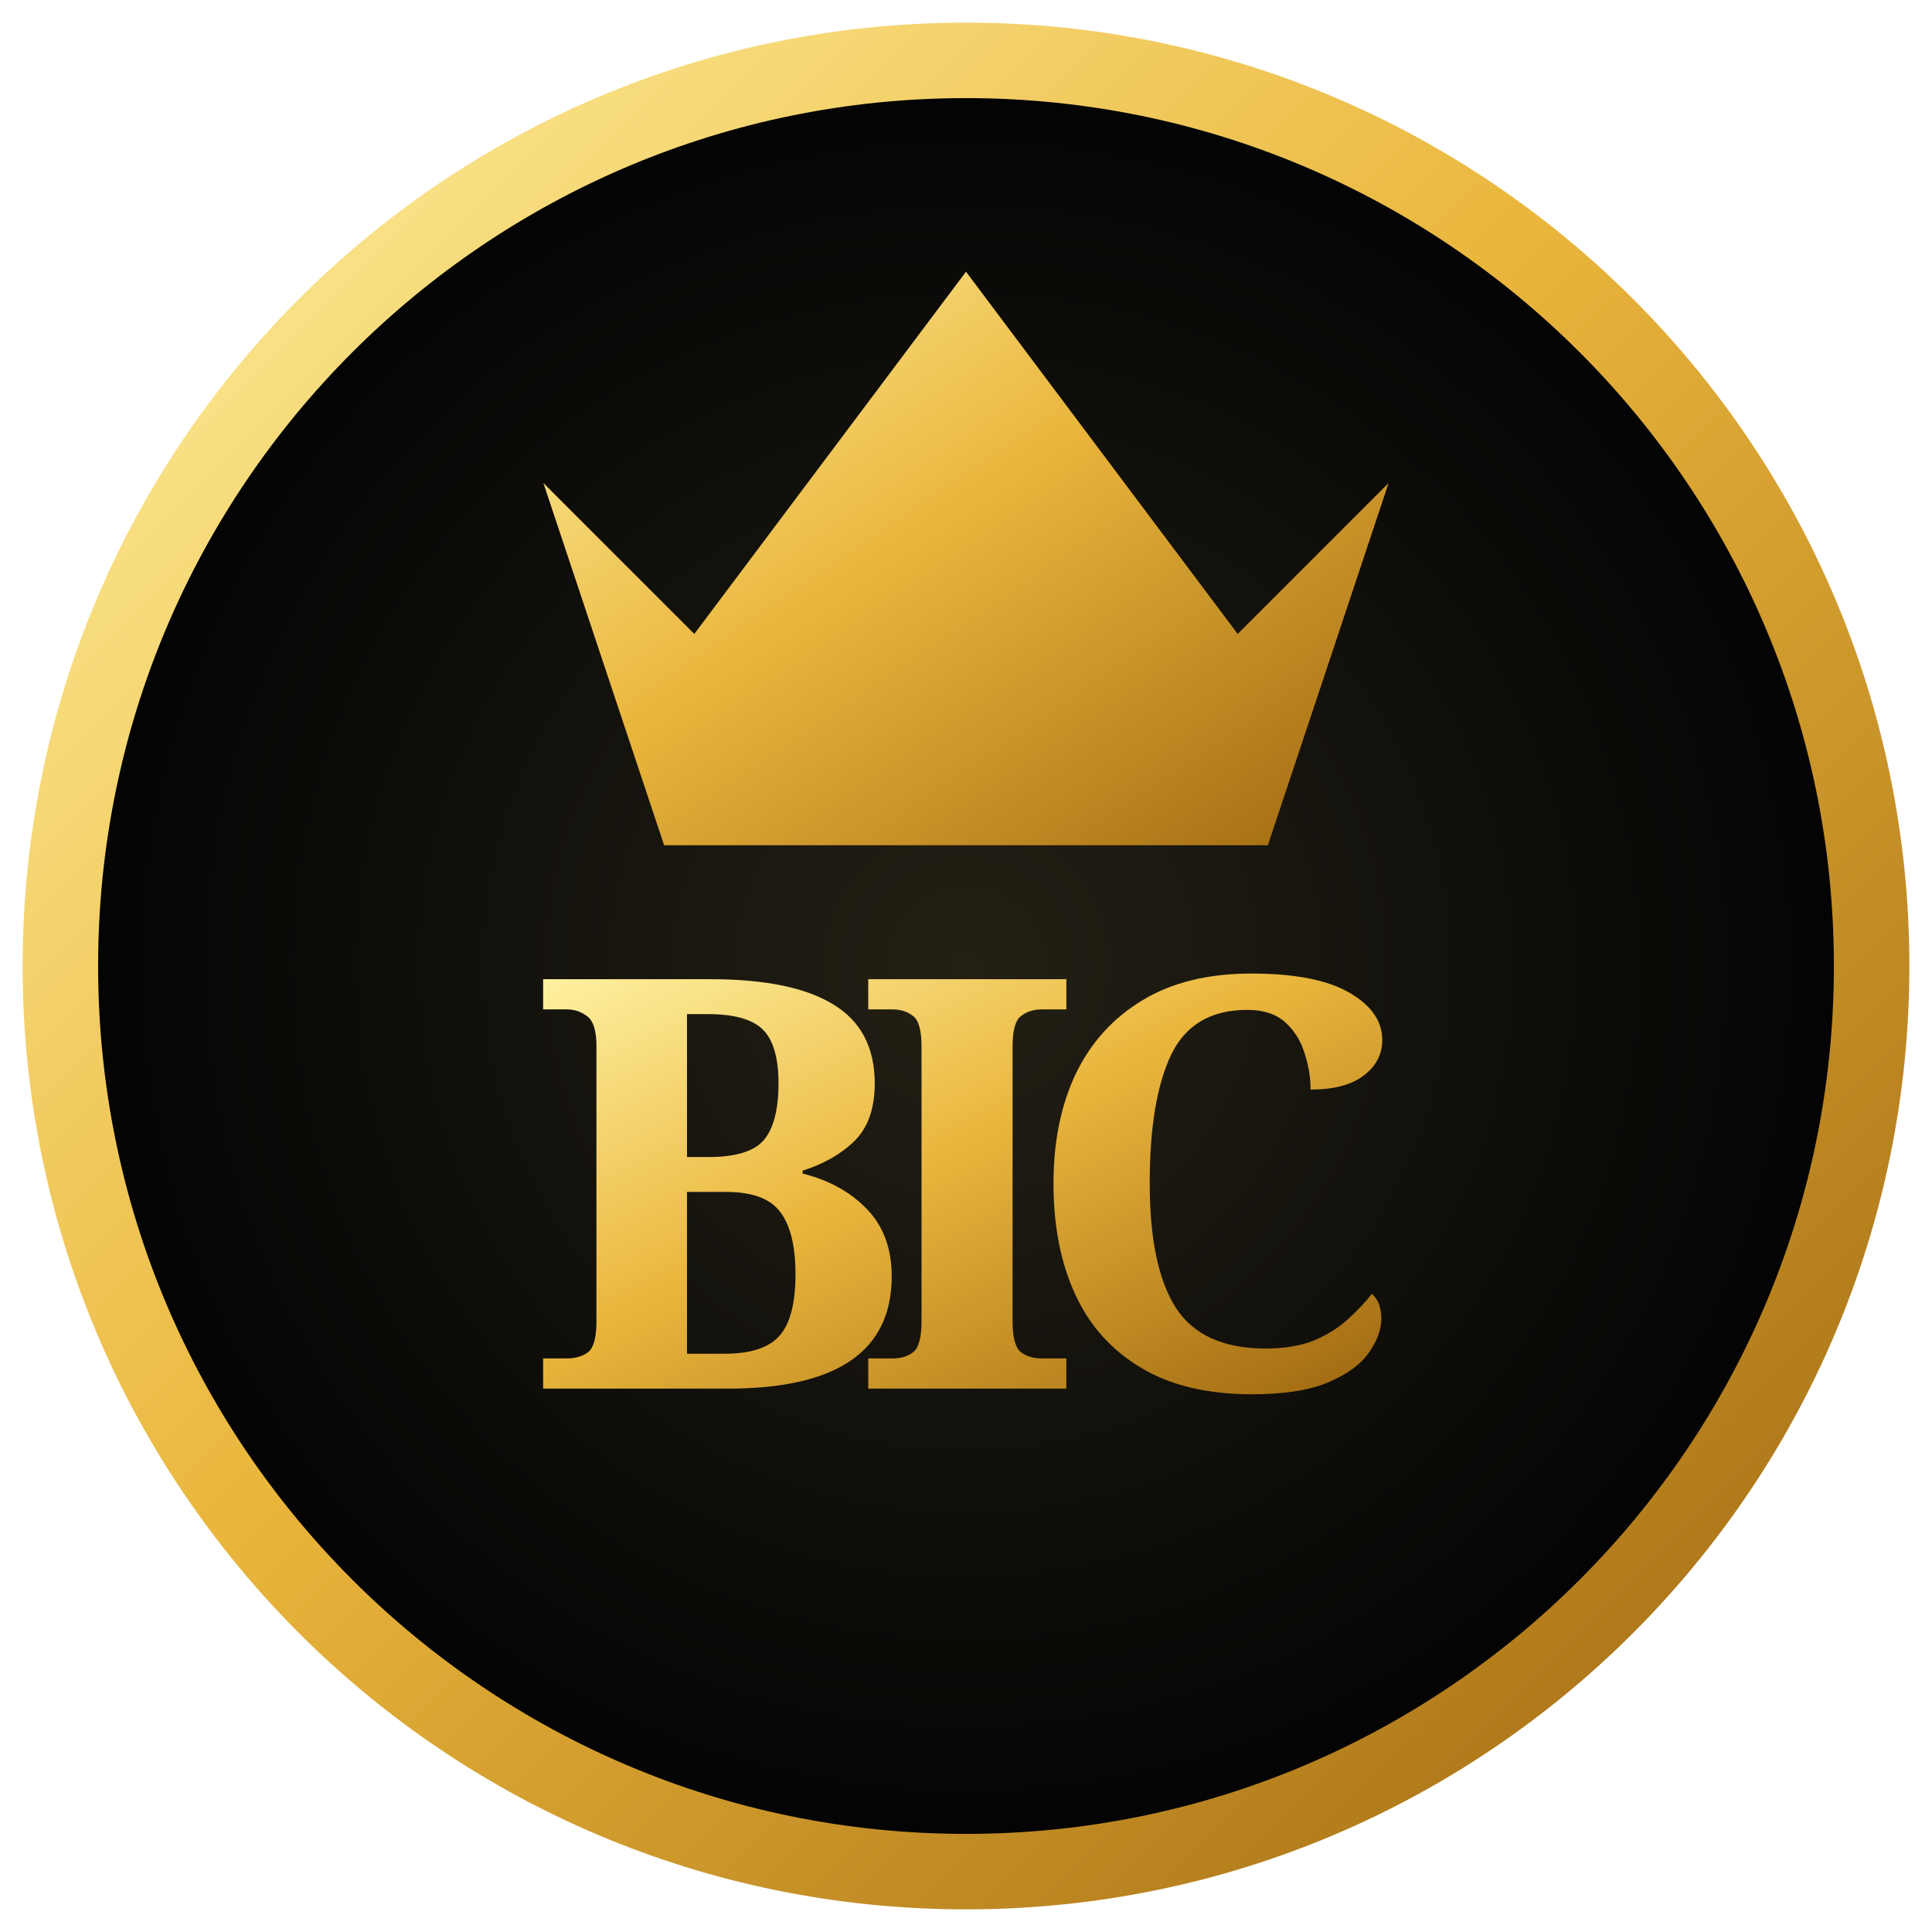
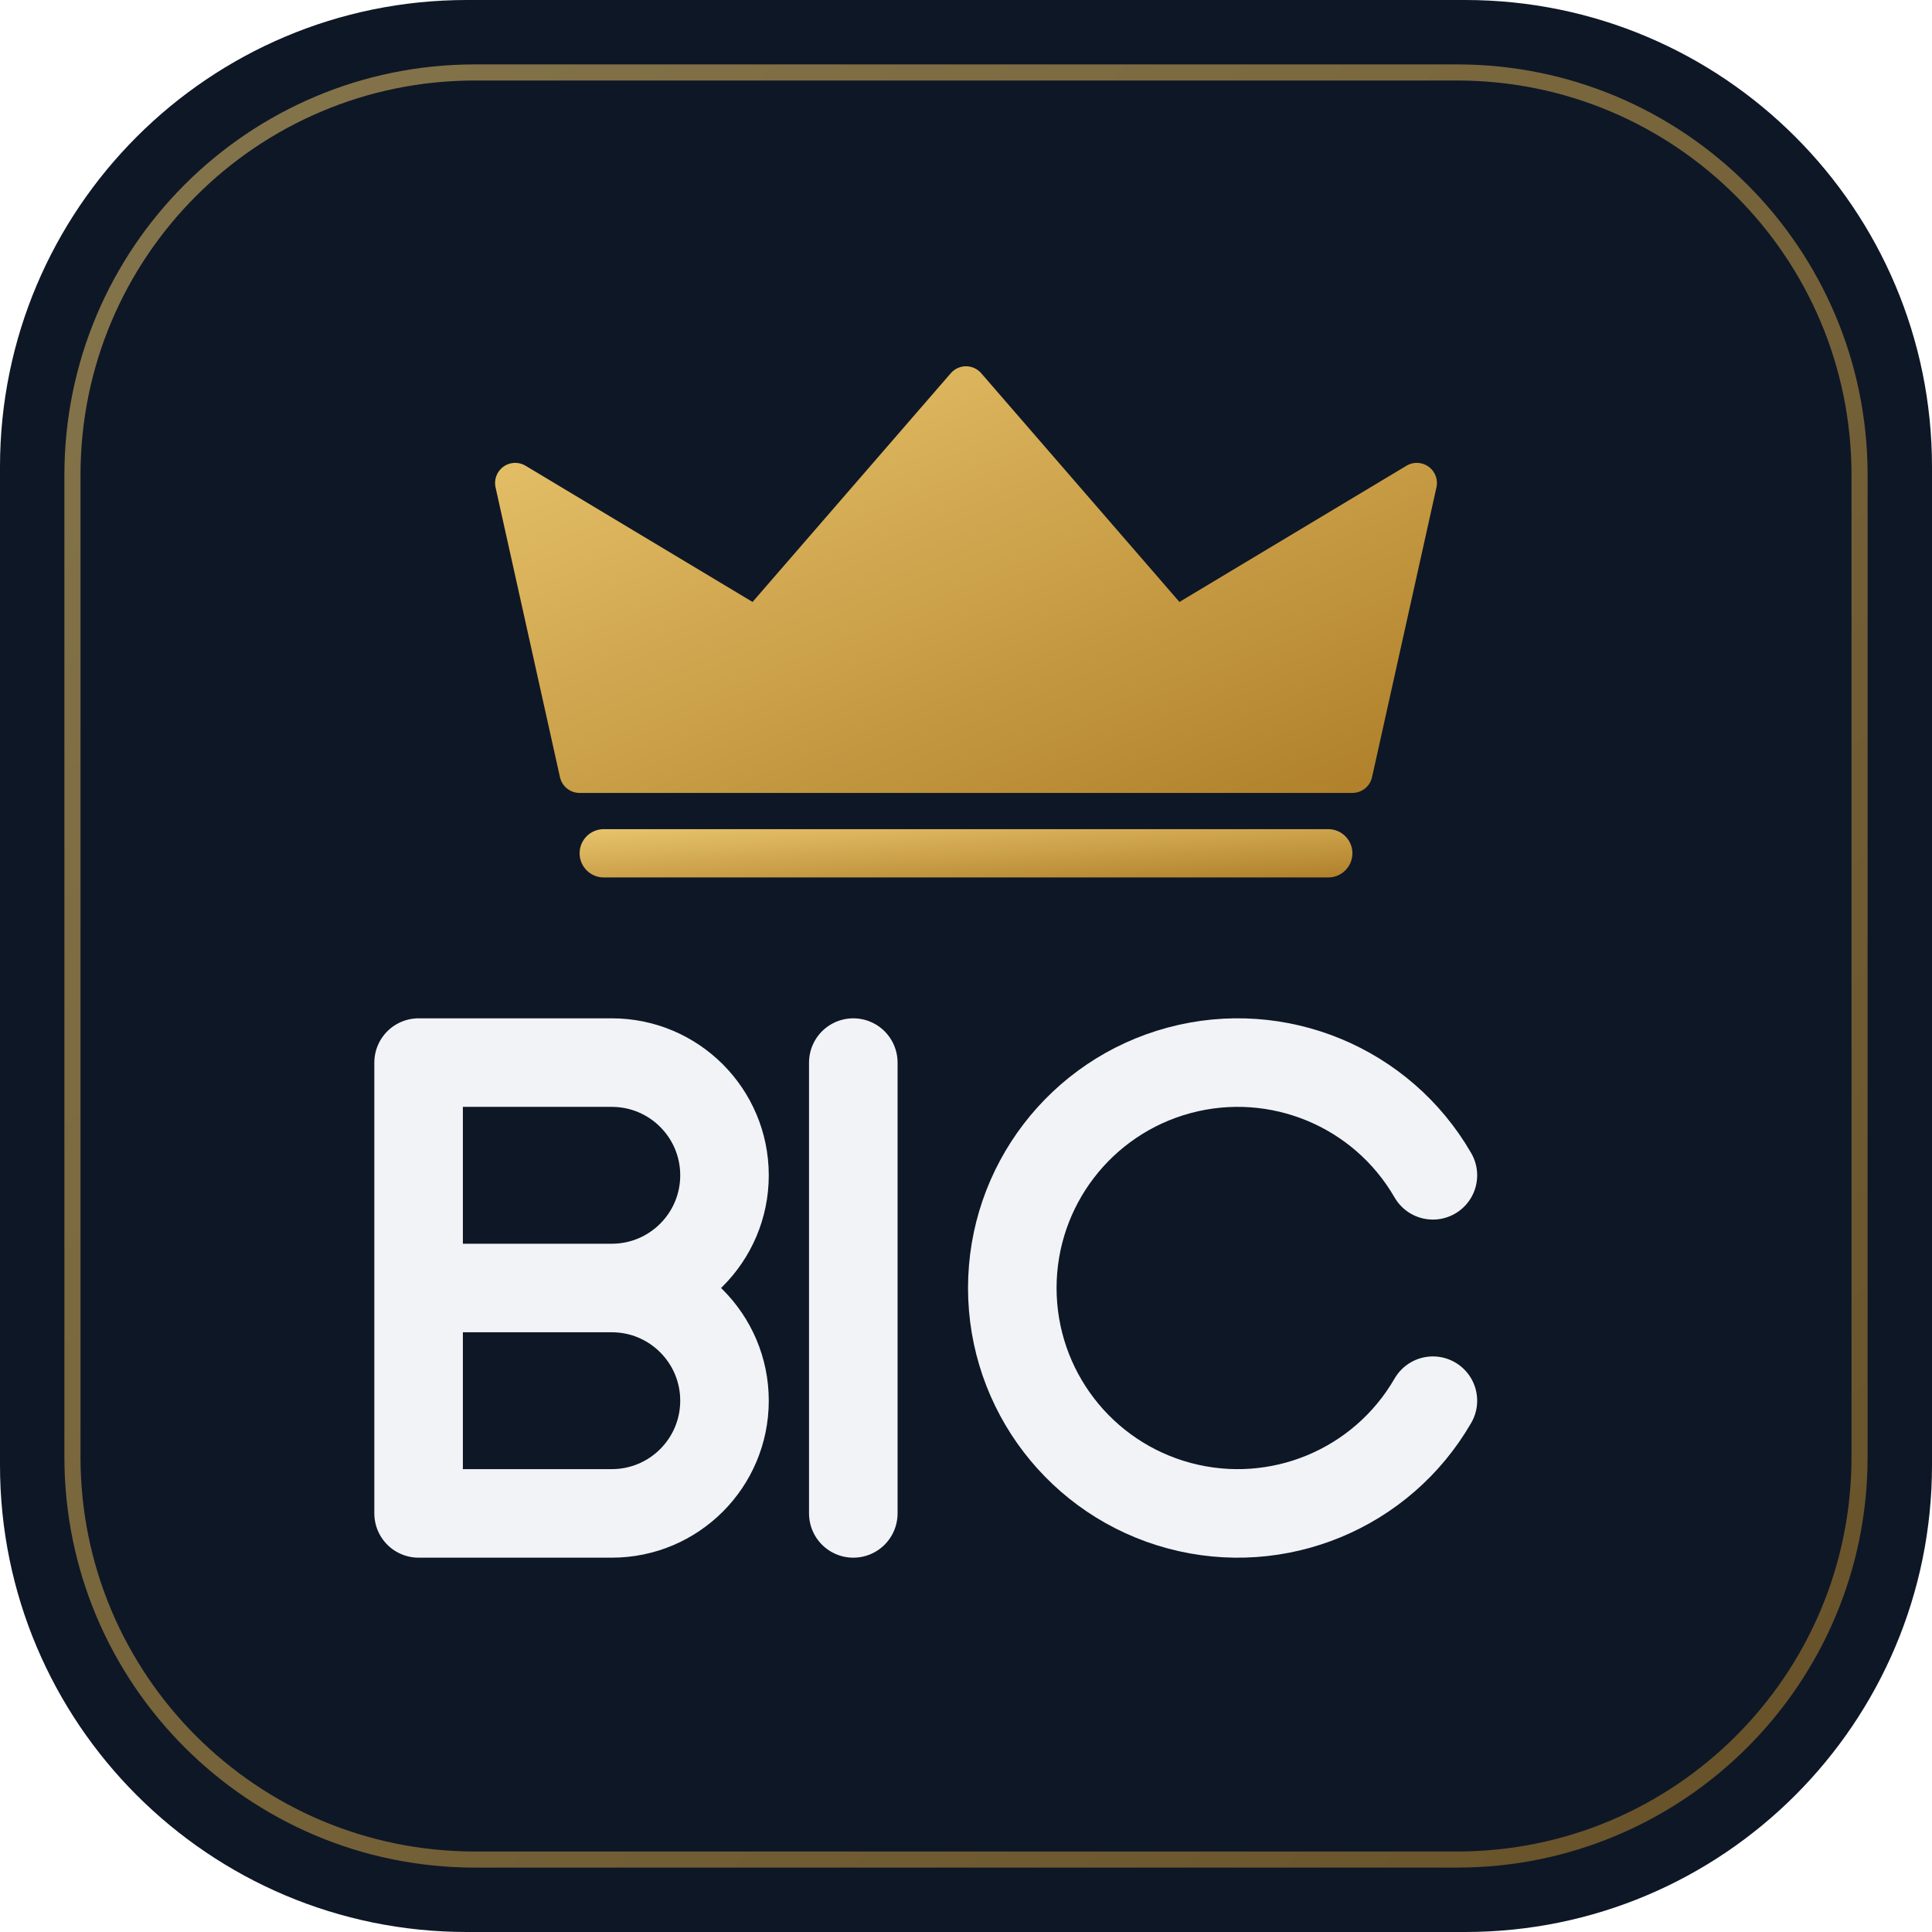
- <svg xmlns="http://www.w3.org/2000/svg" viewBox="0 0 64 64" role="img" aria-label="BeInCasinos BIC crown logo">
+ <svg xmlns="http://www.w3.org/2000/svg" viewBox="0 0 240 240" role="img" aria-labelledby="t">
  <defs>
-     <radialGradient id="bg">
-       <stop stop-color="#242015" />
-       <stop offset="1" stop-color="#030303" />
-     </radialGradient>
-     <linearGradient id="gold" x1="0" y1="0" x2="1" y2="1">
-       <stop stop-color="#fff2a3" />
-       <stop offset=".45" stop-color="#eab63c" />
-       <stop offset="1" stop-color="#9e6710" />
+     <linearGradient id="g" x1="0" y1="0" x2="1" y2="1">
+       <stop offset="0" stop-color="#e8c46c" />
+       <stop offset="1" stop-color="#b0802a" />
    </linearGradient>
  </defs>
-   <circle cx="32" cy="32" r="30" fill="url(#bg)" stroke="url(#gold)" stroke-width="2.5" />
-   <path d="M18 16l5 5 9-12 9 12 5-5-4 12H22z" fill="url(#gold)" />
-   <text x="32" y="46" text-anchor="middle" font-family="Georgia,serif" font-size="19" font-weight="900" letter-spacing="-2" fill="url(#gold)">BIC</text>
-   <path d="M18 51h28" stroke="url(#gold)" stroke-width="1.5" />
+   <rect width="240" height="240" rx="58" fill="#0e1726" />
+   <rect x="9" y="9" width="222" height="222" rx="50" fill="none" stroke="url(#g)" stroke-opacity=".55" stroke-width="2" />
+   <g transform="translate(0 4)">
+     <path d="M72 92 64 56l30 18 26-30 26 30 30-18-8 36z" fill="url(#g)" stroke="url(#g)" stroke-width="5" stroke-linejoin="round" />
+     <rect x="72" y="99" width="96" height="6" rx="3" fill="url(#g)" />
+     <g fill="none" stroke="#f1f3f6" stroke-width="11" stroke-linecap="round" stroke-linejoin="round" transform="translate(-2 4)">
+       <path d="M54 124v56M54 124h24a14 14 0 0 1 0 28H54m24 0a14 14 0 0 1 0 28H54" />
+       <path d="M108 124v56" />
+       <path d="M180 138a28 28 0 1 0 0 28" />
+     </g>
+   </g>
</svg>
